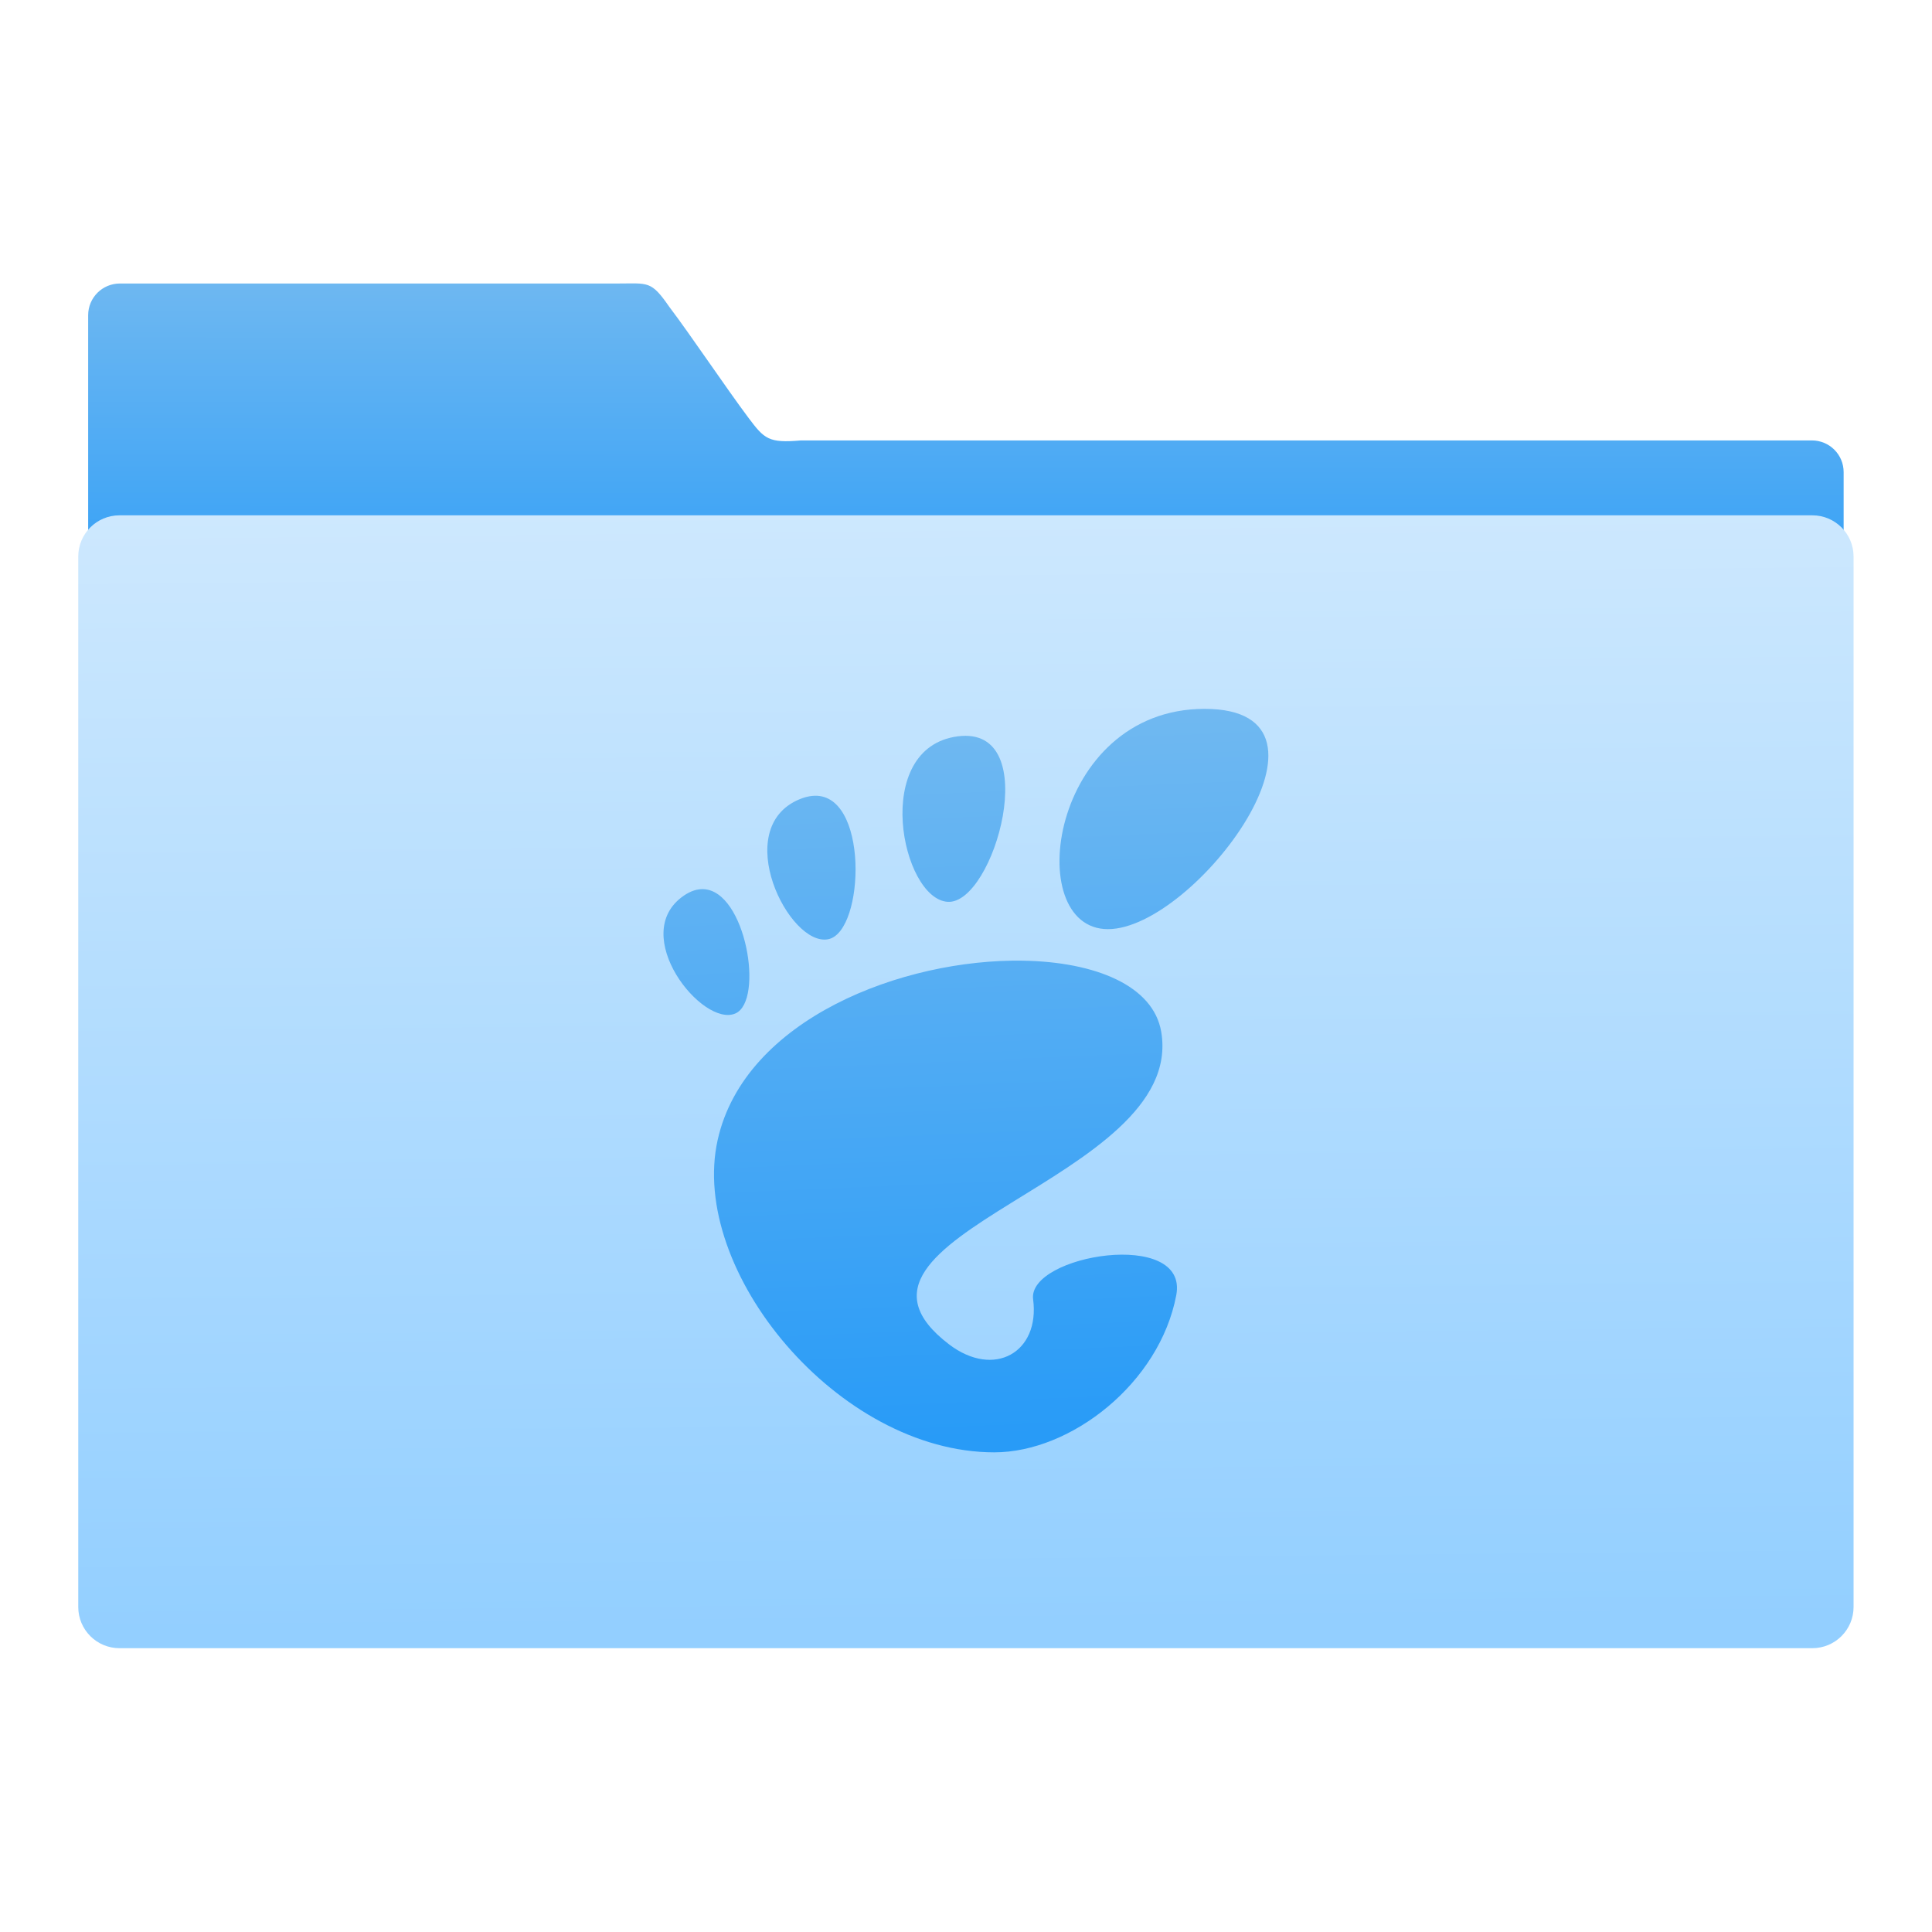
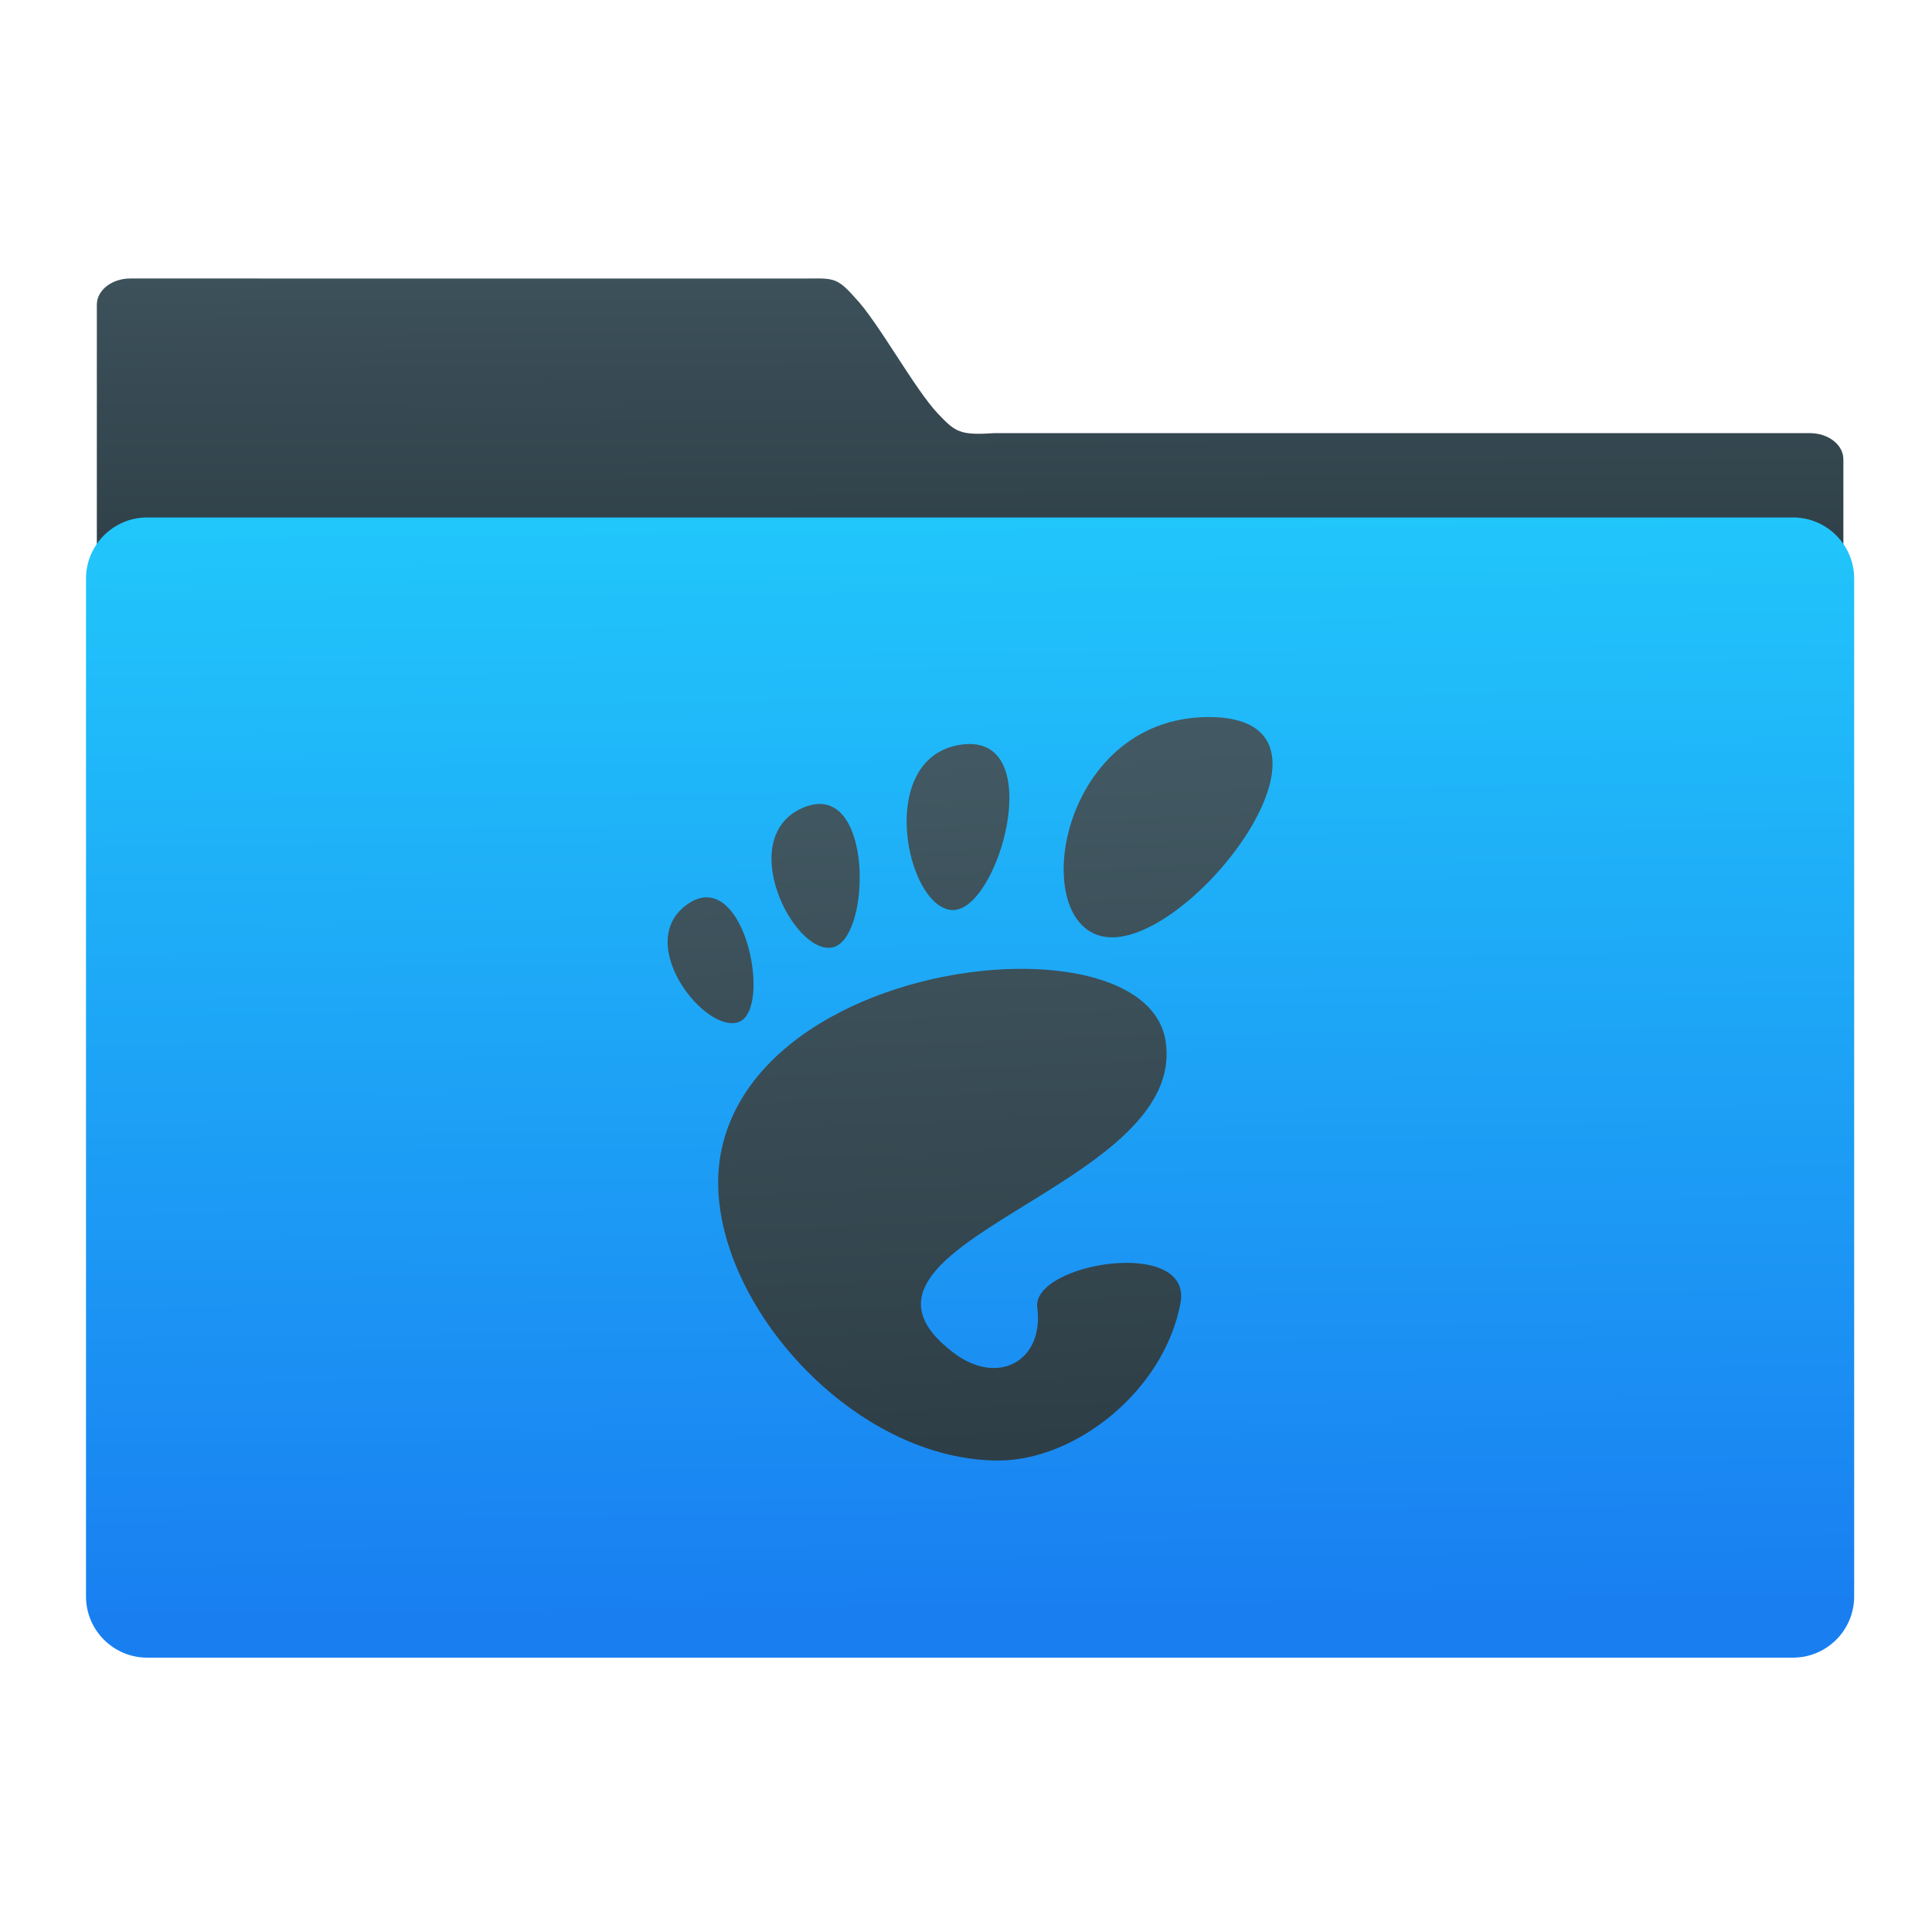
- <svg xmlns="http://www.w3.org/2000/svg" xmlns:xlink="http://www.w3.org/1999/xlink" viewBox="0 0 64 64">
-   <defs>
-     <linearGradient xlink:href="#1" id="3" x1="315.52" y1="147.19" x2="310.67" y2="31.12" gradientUnits="userSpaceOnUse" />
-     <linearGradient gradientUnits="userSpaceOnUse" y2="354.29" x2="-704.05" y1="647.77" x1="-701.19" id="2">
-       <stop stop-color="#93cfff" />
-       <stop offset="1" stop-color="#cde8fe" />
+ <svg xmlns="http://www.w3.org/2000/svg" xmlns:xlink="http://www.w3.org/1999/xlink" viewBox="0 0 64 64" id="svg2" version="1.1" width="64" height="64">
+   <defs id="defs4">
+     <linearGradient id="3" x1="-67.12" y1="44.929" x2="-67.53" y2="11.167" gradientUnits="userSpaceOnUse" gradientTransform="matrix(1.220353,0,0,1.069082,113.3031,5.389804)">
+       <stop stop-color="#197ff1" id="stop7" />
+       <stop stop-color="#21c6fb" offset="1" id="stop9" />
    </linearGradient>
-     <linearGradient xlink:href="#1" id="0" x1="59.12" y1="-13.295" x2="59.15" y2="-37.783" gradientUnits="userSpaceOnUse" gradientTransform="matrix(4.17478 0 0 4.16765-1066.12 447.73)" />
-     <linearGradient id="1">
-       <stop stop-color="#289bf7" />
-       <stop offset="1" stop-color="#71b9f1" />
+     <linearGradient gradientTransform="matrix(0.5559792,0,0,0.43377,-109.2398,22.01066)" gradientUnits="userSpaceOnUse" y2="-40.76" x2="248.04" y1="-6.236" x1="248.2" id="2" xlink:href="#1" />
+     <linearGradient xlink:href="#1" id="0" x1="-67.06" y1="22.419" x2="-67.19" y2="17.944" gradientUnits="userSpaceOnUse" gradientTransform="translate(90.51,-0.814)" />
+     <linearGradient y2="517.77" x2="400.7" y1="546.07" x1="400.51" gradientUnits="userSpaceOnUse" id="1">
+       <stop stop-color="#2e3e46" id="stop14" />
+       <stop stop-color="#435a64" offset="1" id="stop16" />
    </linearGradient>
+     <linearGradient gradientUnits="userSpaceOnUse" y2="416.19" x2="-659.32" y1="588.27" x1="-661.86" id="3-3" xlink:href="#1" gradientTransform="matrix(0.12614,0,0,0.12614,115.4627,-27.65383)" />
+     <linearGradient id="2-6" x1="-701.19" y1="647.77" x2="-704.05" y2="354.29" gradientUnits="userSpaceOnUse" gradientTransform="matrix(0.0159113,0,0,0.0159113,106.1177,-105.8063)">
+       <stop id="stop4168" stop-color="#93cfff" />
+       <stop id="stop4170" stop-color="#cde8fe" offset="1" />
+     </linearGradient>
+     <linearGradient gradientTransform="matrix(0.5266068,0,0,0.5257074,-40.24903,-37.47817)" gradientUnits="userSpaceOnUse" y2="-37.783" x2="59.15" y1="-13.295" x1="59.12" id="0-7" xlink:href="#1-5" />
+     <linearGradient id="1-5">
+       <stop id="stop4174" stop-color="#289bf7" />
+       <stop id="stop4176" stop-color="#71b9f1" offset="1" />
+     </linearGradient>
+     <linearGradient gradientUnits="userSpaceOnUse" y2="1025.51" x2="-19.996" y1="1048.7" x1="-19.915" id="3-35" xlink:href="#1-5" />
+     <linearGradient id="2-62" x1="-701.19" y1="647.77" x2="-704.05" y2="354.29" gradientUnits="userSpaceOnUse" gradientTransform="matrix(0.0159113,0,0,0.0159113,208.73,-53.43124)">
+       <stop id="stop4277" stop-color="#93cfff" />
+       <stop id="stop4279" stop-color="#cde8fe" offset="1" />
+     </linearGradient>
+     <linearGradient gradientTransform="matrix(0.5266068,0,0,0.5257074,50.86961,9.030304)" gradientUnits="userSpaceOnUse" y2="-37.783" x2="59.15" y1="-13.295" x1="59.12" id="0-9" xlink:href="#1-5" />
+     <linearGradient gradientUnits="userSpaceOnUse" y2="1025.51" x2="-19.996" y1="1048.7" x1="-19.915" id="3-2" xlink:href="#1" gradientTransform="translate(52.09159,-1001.28)" />
+     <linearGradient id="2-7" x1="-701.19" y1="647.77" x2="-704.05" y2="354.29" gradientUnits="userSpaceOnUse" gradientTransform="matrix(0.0159113,0,0,0.0159113,235.0607,-67.9712)">
+       <stop id="stop4448" stop-color="#93cfff" />
+       <stop id="stop4450" stop-color="#cde8fe" offset="1" />
+     </linearGradient>
+     <linearGradient gradientTransform="matrix(0.5266068,0,0,0.5257074,43.54757,-11.10534)" gradientUnits="userSpaceOnUse" y2="-37.783" x2="59.15" y1="-13.295" x1="59.12" id="0-0" xlink:href="#1-5" />
+     <linearGradient gradientUnits="userSpaceOnUse" y2="290.14" x2="-422.39" y1="447.89" x1="-423.69" id="3-36" xlink:href="#1" gradientTransform="matrix(0.12614,0,0,0.12614,85.64715,-10.5625)" />
+     <linearGradient id="2-0" x1="-701.19" y1="647.77" x2="-704.05" y2="354.29" gradientUnits="userSpaceOnUse" gradientTransform="matrix(0.0159113,0,0,0.0159113,7.399108,-66.25779)">
+       <stop id="stop4535" stop-color="#93cfff" />
+       <stop id="stop4537" stop-color="#cde8fe" offset="1" />
+     </linearGradient>
+     <linearGradient gradientTransform="matrix(0.5266068,0,0,0.5257074,-127.91,-2.359527)" gradientUnits="userSpaceOnUse" y2="-37.783" x2="59.15" y1="-13.295" x1="59.12" id="0-6" xlink:href="#1-5" />
+     <linearGradient gradientUnits="userSpaceOnUse" y2="268.01" x2="-429.69" y1="455.74" x1="-429.18" id="3-6" xlink:href="#1" gradientTransform="matrix(0.12614,0,0,0.12614,85.64746,-9.742639)" />
+     <linearGradient gradientUnits="userSpaceOnUse" y2="276.05" x2="-425.09" y1="459.86" x1="-424.65" id="3-33" xlink:href="#1" gradientTransform="matrix(0.12614,0,0,0.12614,86.4609,-10.22728)" />
+     <linearGradient id="2-3" x1="-701.19" y1="647.77" x2="-704.05" y2="354.29" gradientUnits="userSpaceOnUse" gradientTransform="matrix(0.0159113,0,0,0.0159113,50.91774,-17.9292)">
+       <stop id="stop4330" stop-color="#93cfff" />
+       <stop id="stop4332" stop-color="#cde8fe" offset="1" />
+     </linearGradient>
+     <linearGradient gradientTransform="matrix(0.5266068,0,0,0.5257074,-89.26598,40.55573)" gradientUnits="userSpaceOnUse" y2="-37.783" x2="59.15" y1="-13.295" x1="59.12" id="0-8" xlink:href="#1-5" />
+     <linearGradient xlink:href="#1" id="3-4" y1="22.12" x2="0" y2="-27.875" gradientUnits="userSpaceOnUse" gradientTransform="matrix(0.54165,0,0,0.54166,-4.357263,37.08124)" />
+     <linearGradient id="2-76" x1="-701.19" y1="647.77" x2="-704.05" y2="354.29" gradientUnits="userSpaceOnUse" gradientTransform="matrix(0.01591116,0,0,0.01591038,51.60444,11.16147)">
+       <stop id="stop4417" stop-color="#93cfff" />
+       <stop id="stop4419" stop-color="#cde8fe" offset="1" />
+     </linearGradient>
+     <linearGradient gradientTransform="matrix(0.5266045,0,0,0.5256922,-88.65559,66.38633)" gradientUnits="userSpaceOnUse" y2="-37.783" x2="59.15" y1="-13.295" x1="59.12" id="1-0" xlink:href="#1-5" />
+     <linearGradient id="4" x1="-701.19" y1="647.77" x2="-704.05" y2="354.29" gradientUnits="userSpaceOnUse" gradientTransform="matrix(0.0159112,0,0,0.0159112,48.39792,-43.12396)">
+       <stop id="stop4575" stop-color="#93cfff" />
+       <stop id="stop4577" stop-color="#cde8fe" offset="1" />
+     </linearGradient>
+     <linearGradient y2="493.93" x2="542.13" y1="540.48" x1="540.82" gradientUnits="userSpaceOnUse" id="5" xlink:href="#1" gradientTransform="matrix(0.2532807,0,0,0.2532807,-325.9874,-331.1487)" />
+     <linearGradient gradientTransform="matrix(0.526605,0,0,0.5257057,-91.5031,18.18286)" gradientUnits="userSpaceOnUse" y2="-37.783" x2="59.15" y1="-13.295" x1="59.12" id="3-68" xlink:href="#1-5" />
+     <linearGradient gradientUnits="userSpaceOnUse" y2="501.29" x2="408.62" y1="547.03" x1="407.33" id="0-90" xlink:href="#1-5" />
+     <linearGradient gradientUnits="userSpaceOnUse" y2="523.51" x2="432.47" y1="547.03" x1="407.33" id="2-33" xlink:href="#1-5" />
+     <linearGradient gradientUnits="userSpaceOnUse" y2="31.12" x2="310.67" y1="147.19" x1="315.52" id="3-37" xlink:href="#1" gradientTransform="translate(345.7204,50.75234)" />
+     <linearGradient id="2-32" x1="-701.19" y1="647.77" x2="-704.05" y2="354.29" gradientUnits="userSpaceOnUse">
+       <stop id="stop4669" stop-color="#93cfff" />
+       <stop id="stop4671" stop-color="#cde8fe" offset="1" />
+     </linearGradient>
+     <linearGradient gradientTransform="matrix(4.17478,0,0,4.16765,-1066.12,447.73)" gradientUnits="userSpaceOnUse" y2="-37.783" x2="59.15" y1="-13.295" x1="59.12" id="0-65" xlink:href="#1-5" />
  </defs>
-   <g transform="matrix(.20826 0 0 .20826-33.371 16.982)" fill="#60aae5">
-     <path d="m-880.52 294.78c-4.626 0-8.349 3.718-8.349 8.335v161.41l461.02 1v-121.2c0-4.618-3.724-8.335-8.35-8.335h-265.48c-8.51.751-9.607-.377-13.812-5.981-5.964-7.968-14.969-21.443-20.84-29.21-4.712-6.805-5.477-6.02-13.292-6.02z" transform="matrix(.60568 0 0 .60568 712.63-214.99)" fill="url(#0)" color="#000" />
-     <rect y="356.85" x="-890.28" height="295.13" width="463.85" transform="matrix(.60568 0 0 .60568 712.63-214.99)" fill="url(#2)" stroke="url(#2)" stroke-width="2.378" rx="9.63" />
-     <path d="m351.84 31.21c-24.602 0-29.21 35.04-15.371 35.04 13.838 0 39.974-35.04 15.371-35.04m-39.25 4.37c-13.845 1.797-8.976 25.875-1.604 26.325 7.369.45 15.454-28.12 1.604-26.325m-23.19 9.481c-.607.064-1.265.229-1.96.516-11.128 4.592-1.686 23.547 4.548 22.273 5.849-1.193 6.519-23.756-2.588-22.789m-17.294 14.827c-.968-.033-2.01.281-3.123 1.05-8.908 6.155 2.993 21.03 8.234 18.719 4.586-2.02 1.661-19.542-5.111-19.769m50.877 11.376c-19.1-.323-44.29 9.261-48.589 28.501-4.653 20.821 19.15 49.705 43.994 49.705 12.22 0 26.314-11.03 28.951-25.01 2.01-10.659-23.695-6.387-22.771.666 1.107 8.454-6.206 12.624-13.364 7.174-22.787-17.349 37.732-26 33.743-49.705-1.242-7.378-10.505-11.135-21.964-11.329" fill="url(#3)" />
+   <path style="color:#000000;fill:url(#2)" id="path20" d="m 4.32,9.225 c -0.615,0 -1.112,0.387 -1.112,0.868 l 0,35.4 57.856,0.104 0,-30.381 c 0,-0.481 -0.495,-0.868 -1.112,-0.868 l -27.022,0 c -1.134,0.078 -1.279,-0.039 -1.839,-0.622 -0.795,-0.829 -1.994,-3.062 -2.775,-3.873 -0.627,-0.708 -0.729,-0.626 -1.77,-0.626 z" />
+   <rect style="fill:url(#3)" id="rect22" width="58.573" height="37.771" x="2.849" y="17.141" rx="2.029" />
+   <g id="g4679" transform="matrix(0.20826,0,0,0.20826,-105.2325,6.683905)" style="fill:#60aae5">
+     <path style="fill:url(#3-37);fill-opacity:1" id="path4685" d="m 697.56,81.962 c -24.602,0 -29.21,35.04 -15.371,35.04 13.838,0 39.974,-35.04 15.371,-35.04 m -39.25,4.37 c -13.845,1.797 -8.976,25.875 -1.604,26.325 7.369,0.45 15.454,-28.12 1.604,-26.325 m -23.19,9.481 c -0.607,0.064 -1.265,0.229 -1.96,0.516 -11.128,4.592 -1.686,23.547 4.548,22.273 5.849,-1.193 6.519,-23.756 -2.588,-22.789 m -17.294,14.827 c -0.968,-0.033 -2.01,0.281 -3.123,1.05 -8.908,6.155 2.993,21.03 8.234,18.719 4.586,-2.02 1.661,-19.542 -5.111,-19.769 m 50.877,11.376 c -19.1,-0.323 -44.29,9.261 -48.589,28.501 -4.653,20.821 19.15,49.705 43.994,49.705 12.22,0 26.314,-11.03 28.951,-25.01 2.01,-10.659 -23.695,-6.387 -22.771,0.666 1.107,8.454 -6.206,12.624 -13.364,7.174 -22.787,-17.349 37.732,-26 33.743,-49.705 -1.242,-7.378 -10.505,-11.135 -21.964,-11.329" />
  </g>
</svg>
